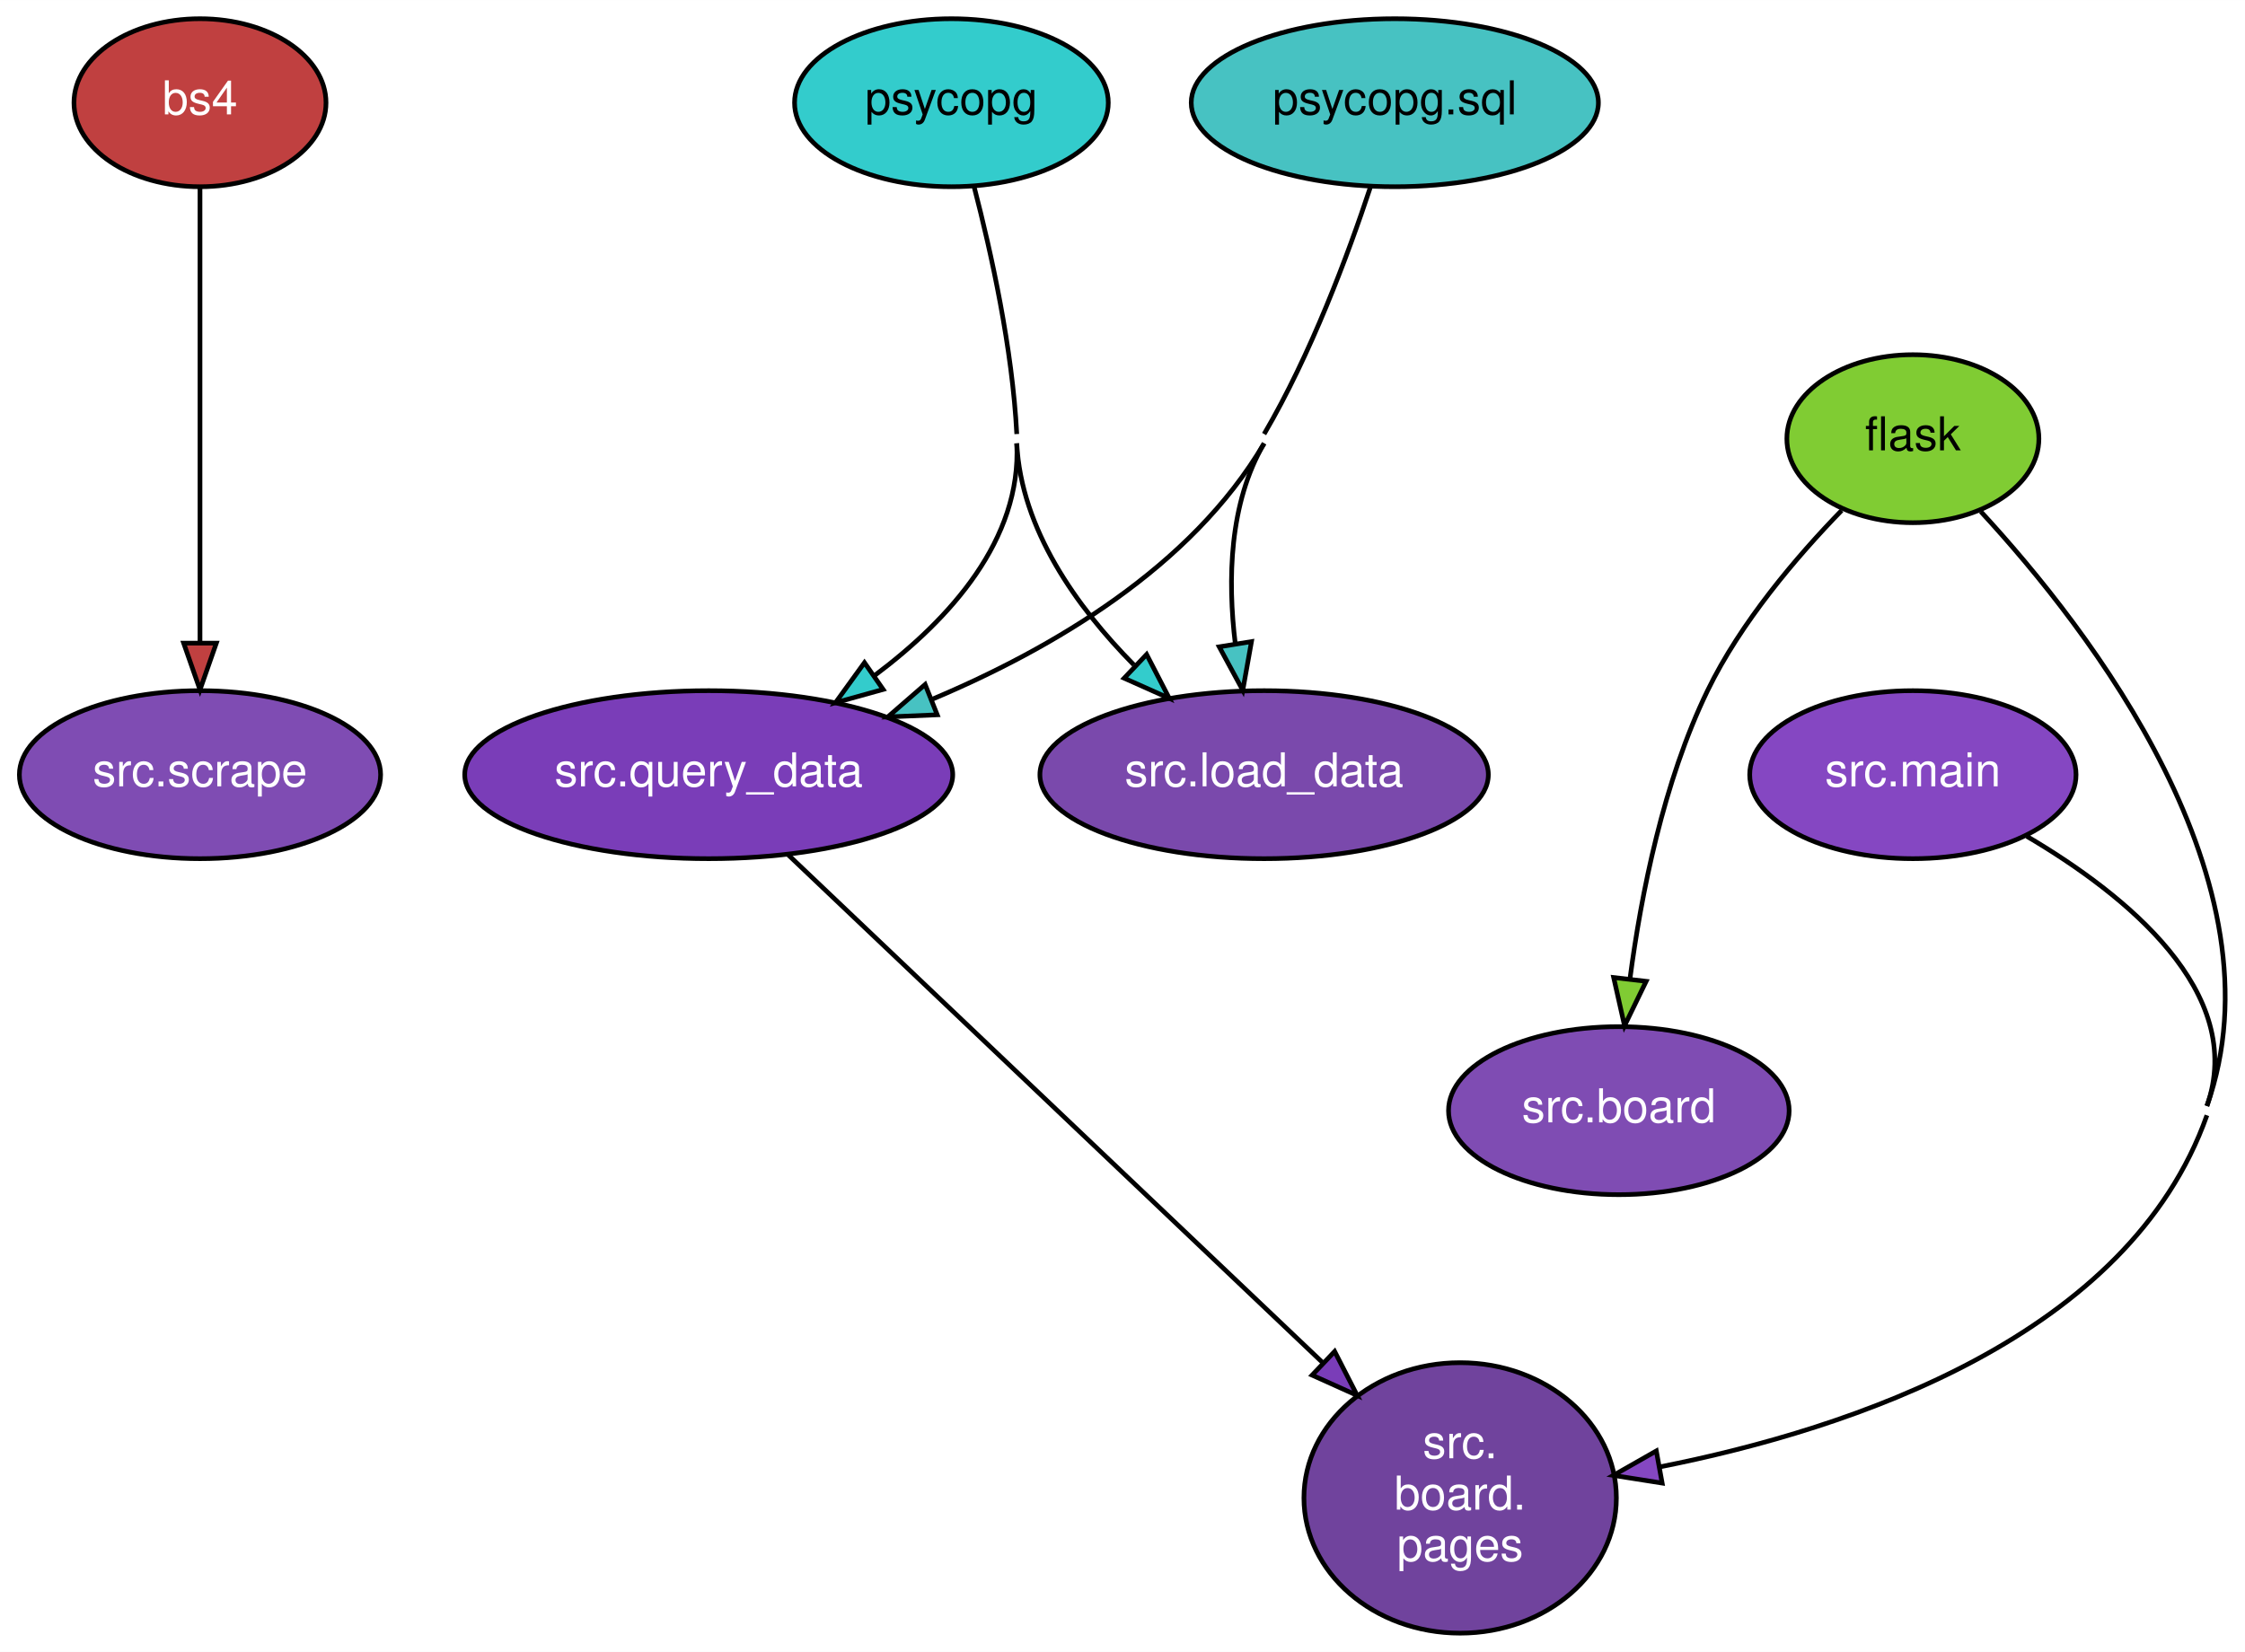
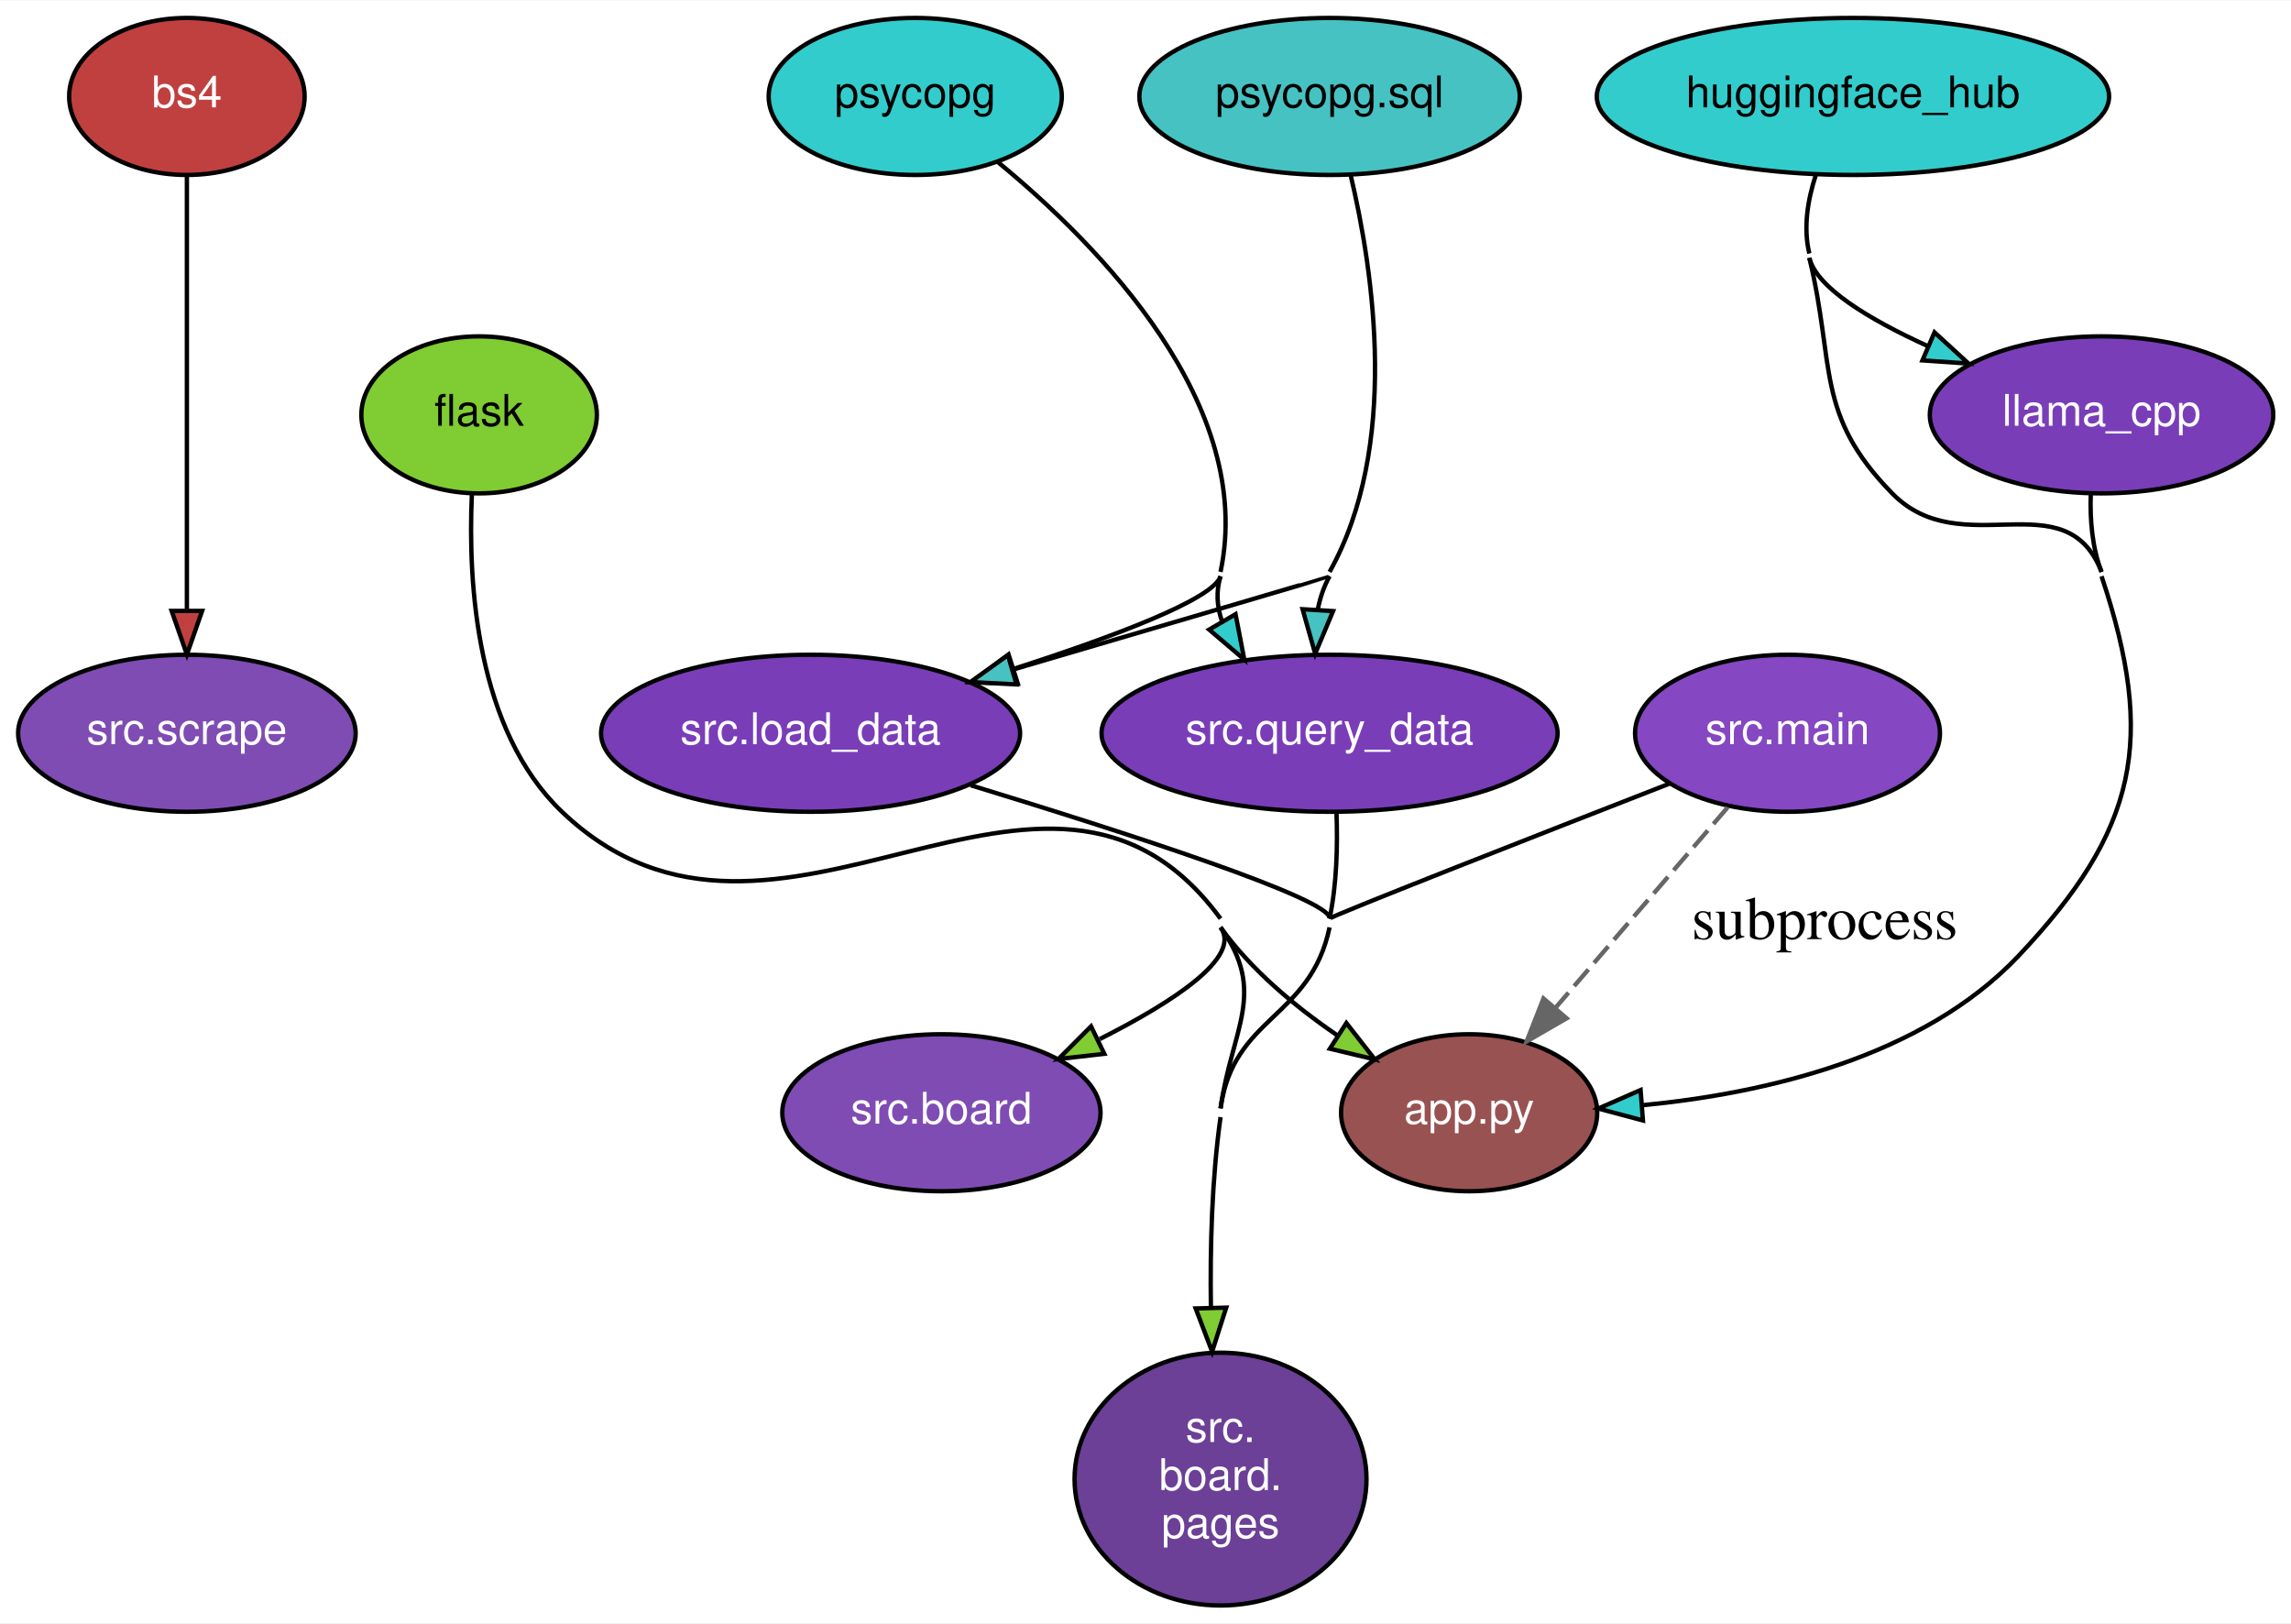
- <svg xmlns="http://www.w3.org/2000/svg" width="481pt" height="354pt" viewBox="0.00 0.00 481.01 353.98">
-   <g id="graph0" class="graph" transform="scale(1 1) rotate(0) translate(4 349.98)">
-     <style>.edge&gt;path:hover{stroke-width:8}</style>
-     <polygon fill="white" stroke="transparent" points="-4,4 -4,-349.98 477.01,-349.98 477.01,4 -4,4" />
+ <svg xmlns="http://www.w3.org/2000/svg" width="525pt" height="372pt" viewBox="0.00 0.00 525.29 371.98">
+   <g id="graph0" class="graph" transform="scale(1 1) rotate(0) translate(4 367.98)">
+     <polygon fill="white" stroke="transparent" points="-4,4 -4,-367.98 521.29,-367.98 521.29,4 -4,4" />
    <g id="node1" class="node">
-       <style>.edge&gt;path:hover{stroke-width:8}</style>
-       <ellipse fill="#c04040" stroke="black" cx="38.85" cy="-327.98" rx="27" ry="18" />
-       <text text-anchor="middle" x="38.85" y="-325.48" font-family="Helvetica,sans-Serif" font-size="10.00" fill="#ffffff">bs4</text>
+       <ellipse fill="#c04040" stroke="black" cx="38.85" cy="-345.98" rx="27" ry="18" />
+       <text text-anchor="middle" x="38.85" y="-343.48" font-family="Helvetica,sans-Serif" font-size="10.00" fill="#ffffff">bs4</text>
+     </g>
+     <g id="node2" class="node">
+       <ellipse fill="#7f4cb3" stroke="black" cx="38.85" cy="-199.98" rx="38.7" ry="18" />
+       <text text-anchor="middle" x="38.85" y="-197.48" font-family="Helvetica,sans-Serif" font-size="10.00" fill="#ffffff">src.scrape</text>
+     </g>
+     <g id="edge1" class="edge">
+       <path fill="none" stroke="black" d="M38.85,-327.9C38.85,-303.32 38.85,-257.74 38.85,-228.41" />
+       <polygon fill="#c04040" stroke="black" points="42.35,-228.04 38.85,-218.04 35.35,-228.04 42.35,-228.04" />
+     </g>
+     <g id="node3" class="node">
+       <ellipse fill="#80cc33" stroke="black" cx="105.85" cy="-272.98" rx="27" ry="18" />
+       <text text-anchor="middle" x="105.85" y="-270.48" font-family="Helvetica,sans-Serif" font-size="10.00" fill="#000000">flask</text>
+     </g>
+     <g id="node4" class="node">
+       <ellipse fill="#7f4cb3" stroke="black" cx="211.85" cy="-112.98" rx="36.49" ry="18" />
+       <text text-anchor="middle" x="211.85" y="-110.48" font-family="Helvetica,sans-Serif" font-size="10.00" fill="#ffffff">src.board</text>
+     </g>
+     <g id="edge2" class="edge">
+       <path fill="none" stroke="black" d="M104.19,-254.68C103.27,-234.26 105.21,-200.72 124.85,-181.98 174.05,-135.06 235.61,-212.29 275.85,-157.48" />
+       <path fill="none" stroke="black" d="M275.85,-155.48C280.76,-148.69 265.17,-138.47 248.15,-129.87" />
+       <polygon fill="#80cc33" stroke="black" points="249.2,-126.49 238.67,-125.29 246.16,-132.79 249.2,-126.49" />
+     </g>
+     <g id="node5" class="node">
+       <ellipse fill="#6b4096" stroke="black" cx="275.85" cy="-28.99" rx="33.47" ry="28.98" />
+       <text text-anchor="middle" x="275.85" y="-37.49" font-family="Helvetica,sans-Serif" font-size="10.00" fill="#ffffff">src.</text>
+       <text text-anchor="middle" x="275.85" y="-26.49" font-family="Helvetica,sans-Serif" font-size="10.00" fill="#ffffff">board.</text>
+       <text text-anchor="middle" x="275.85" y="-15.49" font-family="Helvetica,sans-Serif" font-size="10.00" fill="#ffffff">pages</text>
+     </g>
+     <g id="edge3" class="edge">
+       <path fill="none" stroke="black" d="M275.85,-155.48C286.64,-140.53 278.42,-132.25 275.85,-113.98" />
+       <path fill="none" stroke="black" d="M275.85,-111.98C273.86,-97.83 273.43,-82.17 273.64,-68.35" />
+       <polygon fill="#80cc33" stroke="black" points="277.15,-68.3 273.92,-58.21 270.15,-68.11 277.15,-68.3" />
+     </g>
+     <g id="node11" class="node">
+       <ellipse fill="#995252" stroke="black" cx="332.85" cy="-112.98" rx="29.37" ry="18" />
+       <text text-anchor="middle" x="332.85" y="-110.48" font-family="Helvetica,sans-Serif" font-size="10.00" fill="#ffffff">app.py</text>
+     </g>
+     <g id="edge11" class="edge">
+       <path fill="none" stroke="black" d="M275.85,-155.48C282.87,-145.75 292.87,-137.39 302.54,-130.78" />
+       <polygon fill="#80cc33" stroke="black" points="304.7,-133.55 311.23,-125.2 300.92,-127.66 304.7,-133.55" />
+     </g>
+     <g id="node6" class="node">
+       <ellipse fill="#33cccc" stroke="black" cx="205.85" cy="-345.98" rx="33.61" ry="18" />
+       <text text-anchor="middle" x="205.85" y="-343.48" font-family="Helvetica,sans-Serif" font-size="10.00" fill="#000000">psycopg</text>
+     </g>
+     <g id="node7" class="node">
+       <ellipse fill="#7a3db8" stroke="black" cx="181.85" cy="-199.98" rx="48.04" ry="18" />
+       <text text-anchor="middle" x="181.85" y="-197.48" font-family="Helvetica,sans-Serif" font-size="10.00" fill="#ffffff">src.load_data</text>
+     </g>
+     <g id="edge4" class="edge">
+       <path fill="none" stroke="black" d="M224.86,-330.88C248.24,-311.66 283.91,-275.25 275.85,-236.98" />
+       <path fill="none" stroke="black" d="M275.85,-235.98C274.24,-230.72 251.29,-222.12 228.47,-214.76" />
+       <polygon fill="#33cccc" stroke="black" points="229.36,-211.37 218.77,-211.69 227.25,-218.04 229.36,-211.37" />
+     </g>
+     <g id="node8" class="node">
+       <ellipse fill="#7a3db8" stroke="black" cx="300.85" cy="-199.98" rx="52.28" ry="18" />
+       <text text-anchor="middle" x="300.85" y="-197.48" font-family="Helvetica,sans-Serif" font-size="10.00" fill="#ffffff">src.query_data</text>
+     </g>
+     <g id="edge5" class="edge">
+       <path fill="none" stroke="black" d="M275.85,-235.98C274.77,-232.45 275.04,-228.97 276.18,-225.66" />
+       <polygon fill="#33cccc" stroke="black" points="279.29,-227.28 281.3,-216.88 273.24,-223.75 279.29,-227.28" />
+     </g>
+     <g id="edge8" class="edge">
+       <path fill="none" stroke="black" d="M218.57,-188.06C253.87,-177.29 301.76,-161.82 300.85,-157.48" />
+       <path fill="none" stroke="black" d="M300.85,-155.48C296.42,-134.41 278.85,-135.3 275.85,-113.98" />
+     </g>
+     <g id="edge10" class="edge">
+       <path fill="none" stroke="black" d="M302.43,-181.86C302.72,-174.31 302.51,-165.38 300.85,-157.48" />
+     </g>
+     <g id="node9" class="node">
+       <ellipse fill="#47c2c2" stroke="black" cx="300.85" cy="-345.98" rx="43.62" ry="18" />
+       <text text-anchor="middle" x="300.85" y="-343.48" font-family="Helvetica,sans-Serif" font-size="10.00" fill="#000000">psycopg.sql</text>
+     </g>
+     <g id="edge6" class="edge">
+       <path fill="none" stroke="black" d="M305.67,-327.99C310.99,-305.57 316.88,-265.62 300.85,-236.98" />
+       <path fill="none" stroke="black" d="M300.85,-235.98C300.78,-235.88 261.56,-224.36 228.17,-214.56" />
+       <polygon fill="#47c2c2" stroke="black" points="229.07,-211.18 218.49,-211.72 227.1,-217.9 229.07,-211.18" />
+     </g>
+     <g id="edge7" class="edge">
+       <path fill="none" stroke="black" d="M300.85,-235.98C299.55,-233.66 298.7,-231.11 298.17,-228.48" />
+       <polygon fill="#47c2c2" stroke="black" points="301.65,-227.99 297.55,-218.23 294.66,-228.42 301.65,-227.99" />
    </g>
    <g id="node10" class="node">
-       <style>.edge&gt;path:hover{stroke-width:8}</style>
-       <ellipse fill="#7f4cb3" stroke="black" cx="38.85" cy="-183.98" rx="38.7" ry="18" />
-       <text text-anchor="middle" x="38.85" y="-181.48" font-family="Helvetica,sans-Serif" font-size="10.00" fill="#ffffff">src.scrape</text>
-     </g>
-     <g id="edge1" class="edge">
-       <style>.edge&gt;path:hover{stroke-width:8}</style>
-       <path fill="none" stroke="black" d="M38.85,-309.85C38.85,-285.65 38.85,-241.19 38.85,-212.38" />
-       <polygon fill="#c04040" stroke="black" points="42.35,-212.17 38.85,-202.17 35.35,-212.17 42.35,-212.17" />
-     </g>
-     <g id="node2" class="node">
-       <style>.edge&gt;path:hover{stroke-width:8}</style>
-       <ellipse fill="#80cc33" stroke="black" cx="405.85" cy="-255.98" rx="27" ry="18" />
-       <text text-anchor="middle" x="405.85" y="-253.48" font-family="Helvetica,sans-Serif" font-size="10.00" fill="#000000">flask</text>
-     </g>
-     <g id="node5" class="node">
-       <style>.edge&gt;path:hover{stroke-width:8}</style>
-       <ellipse fill="#7f4cb3" stroke="black" cx="342.85" cy="-111.98" rx="36.49" ry="18" />
-       <text text-anchor="middle" x="342.85" y="-109.48" font-family="Helvetica,sans-Serif" font-size="10.00" fill="#ffffff">src.board</text>
-     </g>
-     <g id="edge2" class="edge">
-       <style>.edge&gt;path:hover{stroke-width:8}</style>
-       <path fill="none" stroke="black" d="M390.59,-240.61C380.92,-230.66 368.95,-216.62 361.85,-201.98 352.4,-182.49 347.62,-158.35 345.22,-140.14" />
-       <polygon fill="#80cc33" stroke="black" points="348.7,-139.7 344.07,-130.17 341.74,-140.51 348.7,-139.7" />
-     </g>
-     <g id="node6" class="node">
-       <style>.edge&gt;path:hover{stroke-width:8}</style>
-       <ellipse fill="#70439d" stroke="black" cx="308.85" cy="-28.99" rx="33.47" ry="28.98" />
-       <text text-anchor="middle" x="308.85" y="-37.49" font-family="Helvetica,sans-Serif" font-size="10.00" fill="#ffffff">src.</text>
-       <text text-anchor="middle" x="308.85" y="-26.49" font-family="Helvetica,sans-Serif" font-size="10.00" fill="#ffffff">board.</text>
-       <text text-anchor="middle" x="308.85" y="-15.49" font-family="Helvetica,sans-Serif" font-size="10.00" fill="#ffffff">pages</text>
-     </g>
-     <g id="edge3" class="edge">
-       <style>.edge&gt;path:hover{stroke-width:8}</style>
-       <path fill="none" stroke="black" d="M420.4,-240.37C443.86,-214.96 485.76,-160.78 468.85,-112.98" />
-     </g>
-     <g id="node3" class="node">
-       <style>.edge&gt;path:hover{stroke-width:8}</style>
-       <ellipse fill="#33cccc" stroke="black" cx="199.85" cy="-327.98" rx="33.61" ry="18" />
-       <text text-anchor="middle" x="199.85" y="-325.48" font-family="Helvetica,sans-Serif" font-size="10.00" fill="#000000">psycopg</text>
-     </g>
-     <g id="node7" class="node">
-       <style>.edge&gt;path:hover{stroke-width:8}</style>
-       <ellipse fill="#7a49ac" stroke="black" cx="266.85" cy="-183.98" rx="48.04" ry="18" />
-       <text text-anchor="middle" x="266.85" y="-181.48" font-family="Helvetica,sans-Serif" font-size="10.00" fill="#ffffff">src.load_data</text>
-     </g>
-     <g id="edge4" class="edge">
-       <style>.edge&gt;path:hover{stroke-width:8}</style>
-       <path fill="none" stroke="black" d="M213.85,-254.98C214.79,-236.58 226.67,-219.94 238.94,-207.51" />
-       <polygon fill="#33cccc" stroke="black" points="241.67,-209.75 246.53,-200.34 236.86,-204.66 241.67,-209.75" />
-     </g>
-     <g id="node9" class="node">
-       <style>.edge&gt;path:hover{stroke-width:8}</style>
-       <ellipse fill="#7a3db8" stroke="black" cx="147.85" cy="-183.98" rx="52.28" ry="18" />
-       <text text-anchor="middle" x="147.85" y="-181.48" font-family="Helvetica,sans-Serif" font-size="10.00" fill="#ffffff">src.query_data</text>
-     </g>
-     <g id="edge5" class="edge">
-       <style>.edge&gt;path:hover{stroke-width:8}</style>
-       <path fill="none" stroke="black" d="M204.73,-309.9C208.38,-295.83 212.92,-275.3 213.85,-256.98" />
-       <path fill="none" stroke="black" d="M213.85,-254.98C214.9,-234.39 199.59,-217.37 183.45,-205.28" />
-       <polygon fill="#33cccc" stroke="black" points="185.22,-202.25 175.01,-199.41 181.22,-207.99 185.22,-202.25" />
-     </g>
-     <g id="node4" class="node">
-       <style>.edge&gt;path:hover{stroke-width:8}</style>
-       <ellipse fill="#47c2c2" stroke="black" cx="294.85" cy="-327.98" rx="43.62" ry="18" />
-       <text text-anchor="middle" x="294.85" y="-325.48" font-family="Helvetica,sans-Serif" font-size="10.00" fill="#000000">psycopg.sql</text>
-     </g>
-     <g id="edge6" class="edge">
-       <style>.edge&gt;path:hover{stroke-width:8}</style>
-       <path fill="none" stroke="black" d="M266.85,-254.98C259.35,-242.2 259,-225.72 260.68,-211.96" />
-       <polygon fill="#47c2c2" stroke="black" points="264.14,-212.5 262.28,-202.07 257.23,-211.38 264.14,-212.5" />
-     </g>
-     <g id="edge7" class="edge">
-       <style>.edge&gt;path:hover{stroke-width:8}</style>
-       <path fill="none" stroke="black" d="M289.63,-309.92C284.8,-295.32 276.86,-274.03 266.85,-256.98" />
-       <path fill="none" stroke="black" d="M266.85,-254.98C251.29,-228.47 221.46,-210.95 195.55,-200.07" />
-       <polygon fill="#47c2c2" stroke="black" points="196.81,-196.81 186.22,-196.36 194.22,-203.31 196.81,-196.81" />
-     </g>
-     <g id="node8" class="node">
-       <style>.edge&gt;path:hover{stroke-width:8}</style>
-       <ellipse fill="#8547c2" stroke="black" cx="405.85" cy="-183.98" rx="34.96" ry="18" />
-       <text text-anchor="middle" x="405.85" y="-181.48" font-family="Helvetica,sans-Serif" font-size="10.00" fill="#ffffff">src.main</text>
-     </g>
-     <g id="edge8" class="edge">
-       <style>.edge&gt;path:hover{stroke-width:8}</style>
-       <path fill="none" stroke="black" d="M430.27,-170.77C451.45,-158.29 477.47,-137.34 468.85,-112.98" />
-       <path fill="none" stroke="black" d="M468.85,-110.98C452.12,-63.66 393.01,-43.82 351.53,-35.62" />
-       <polygon fill="#8547c2" stroke="black" points="352.13,-32.17 341.67,-33.82 350.88,-39.06 352.13,-32.17" />
+       <ellipse fill="#8547c2" stroke="black" cx="405.85" cy="-199.98" rx="34.96" ry="18" />
+       <text text-anchor="middle" x="405.85" y="-197.48" font-family="Helvetica,sans-Serif" font-size="10.00" fill="#ffffff">src.main</text>
    </g>
    <g id="edge9" class="edge">
-       <style>.edge&gt;path:hover{stroke-width:8}</style>
-       <path fill="none" stroke="black" d="M164.78,-166.9C192.02,-141.01 245.95,-89.77 279.54,-57.84" />
-       <polygon fill="#7a3db8" stroke="black" points="281.96,-60.38 286.79,-50.95 277.13,-55.3 281.96,-60.38" />
+       <path fill="none" stroke="black" d="M378.85,-188.46C347.77,-176.34 300.96,-158 300.85,-157.48" />
+     </g>
+     <g id="edge15" class="edge">
+       <path fill="none" stroke="#666666" stroke-dasharray="5,2" d="M392.12,-182.99C380.97,-170.01 365.1,-151.53 352.58,-136.96" />
+       <polygon fill="#666666" stroke="#666666" points="355.2,-134.63 346.03,-129.33 349.89,-139.19 355.2,-134.63" />
+       <text text-anchor="middle" x="414.35" y="-152.78" font-family="Times,serif" font-size="14.00">subprocess</text>
+     </g>
+     <g id="node12" class="node">
+       <ellipse fill="#33cccc" stroke="black" cx="420.85" cy="-345.98" rx="58.73" ry="18" />
+       <text text-anchor="middle" x="420.85" y="-343.48" font-family="Helvetica,sans-Serif" font-size="10.00" fill="#000000">huggingface_hub</text>
+     </g>
+     <g id="edge12" class="edge">
+       <path fill="none" stroke="black" d="M412.34,-327.97C410.47,-322.28 409.42,-315.88 410.85,-309.98" />
+       <path fill="none" stroke="black" d="M410.85,-308.98C416.84,-284.26 412.05,-273.16 429.85,-254.98 445.8,-238.71 469.59,-258.21 477.85,-236.98" />
+       <path fill="none" stroke="black" d="M477.85,-235.98C490.41,-198.45 486.04,-177.74 458.85,-148.98 436.79,-125.65 400.65,-117.42 372.72,-114.72" />
+       <polygon fill="#33cccc" stroke="black" points="372.7,-111.21 362.46,-113.94 372.16,-118.19 372.7,-111.21" />
+     </g>
+     <g id="node13" class="node">
+       <ellipse fill="#7a3db8" stroke="black" cx="477.85" cy="-272.98" rx="39.38" ry="18" />
+       <text text-anchor="middle" x="477.85" y="-270.48" font-family="Helvetica,sans-Serif" font-size="10.00" fill="#ffffff">llama_cpp</text>
+     </g>
+     <g id="edge13" class="edge">
+       <path fill="none" stroke="black" d="M410.85,-308.98C412.51,-302.14 424.54,-294.89 437.95,-288.77" />
+       <polygon fill="#33cccc" stroke="black" points="439.55,-291.9 447.36,-284.74 436.79,-285.47 439.55,-291.9" />
+     </g>
+     <g id="edge14" class="edge">
+       <path fill="none" stroke="black" d="M475.38,-254.78C475.18,-248.96 475.69,-242.53 477.85,-236.98" />
    </g>
  </g>
</svg>
